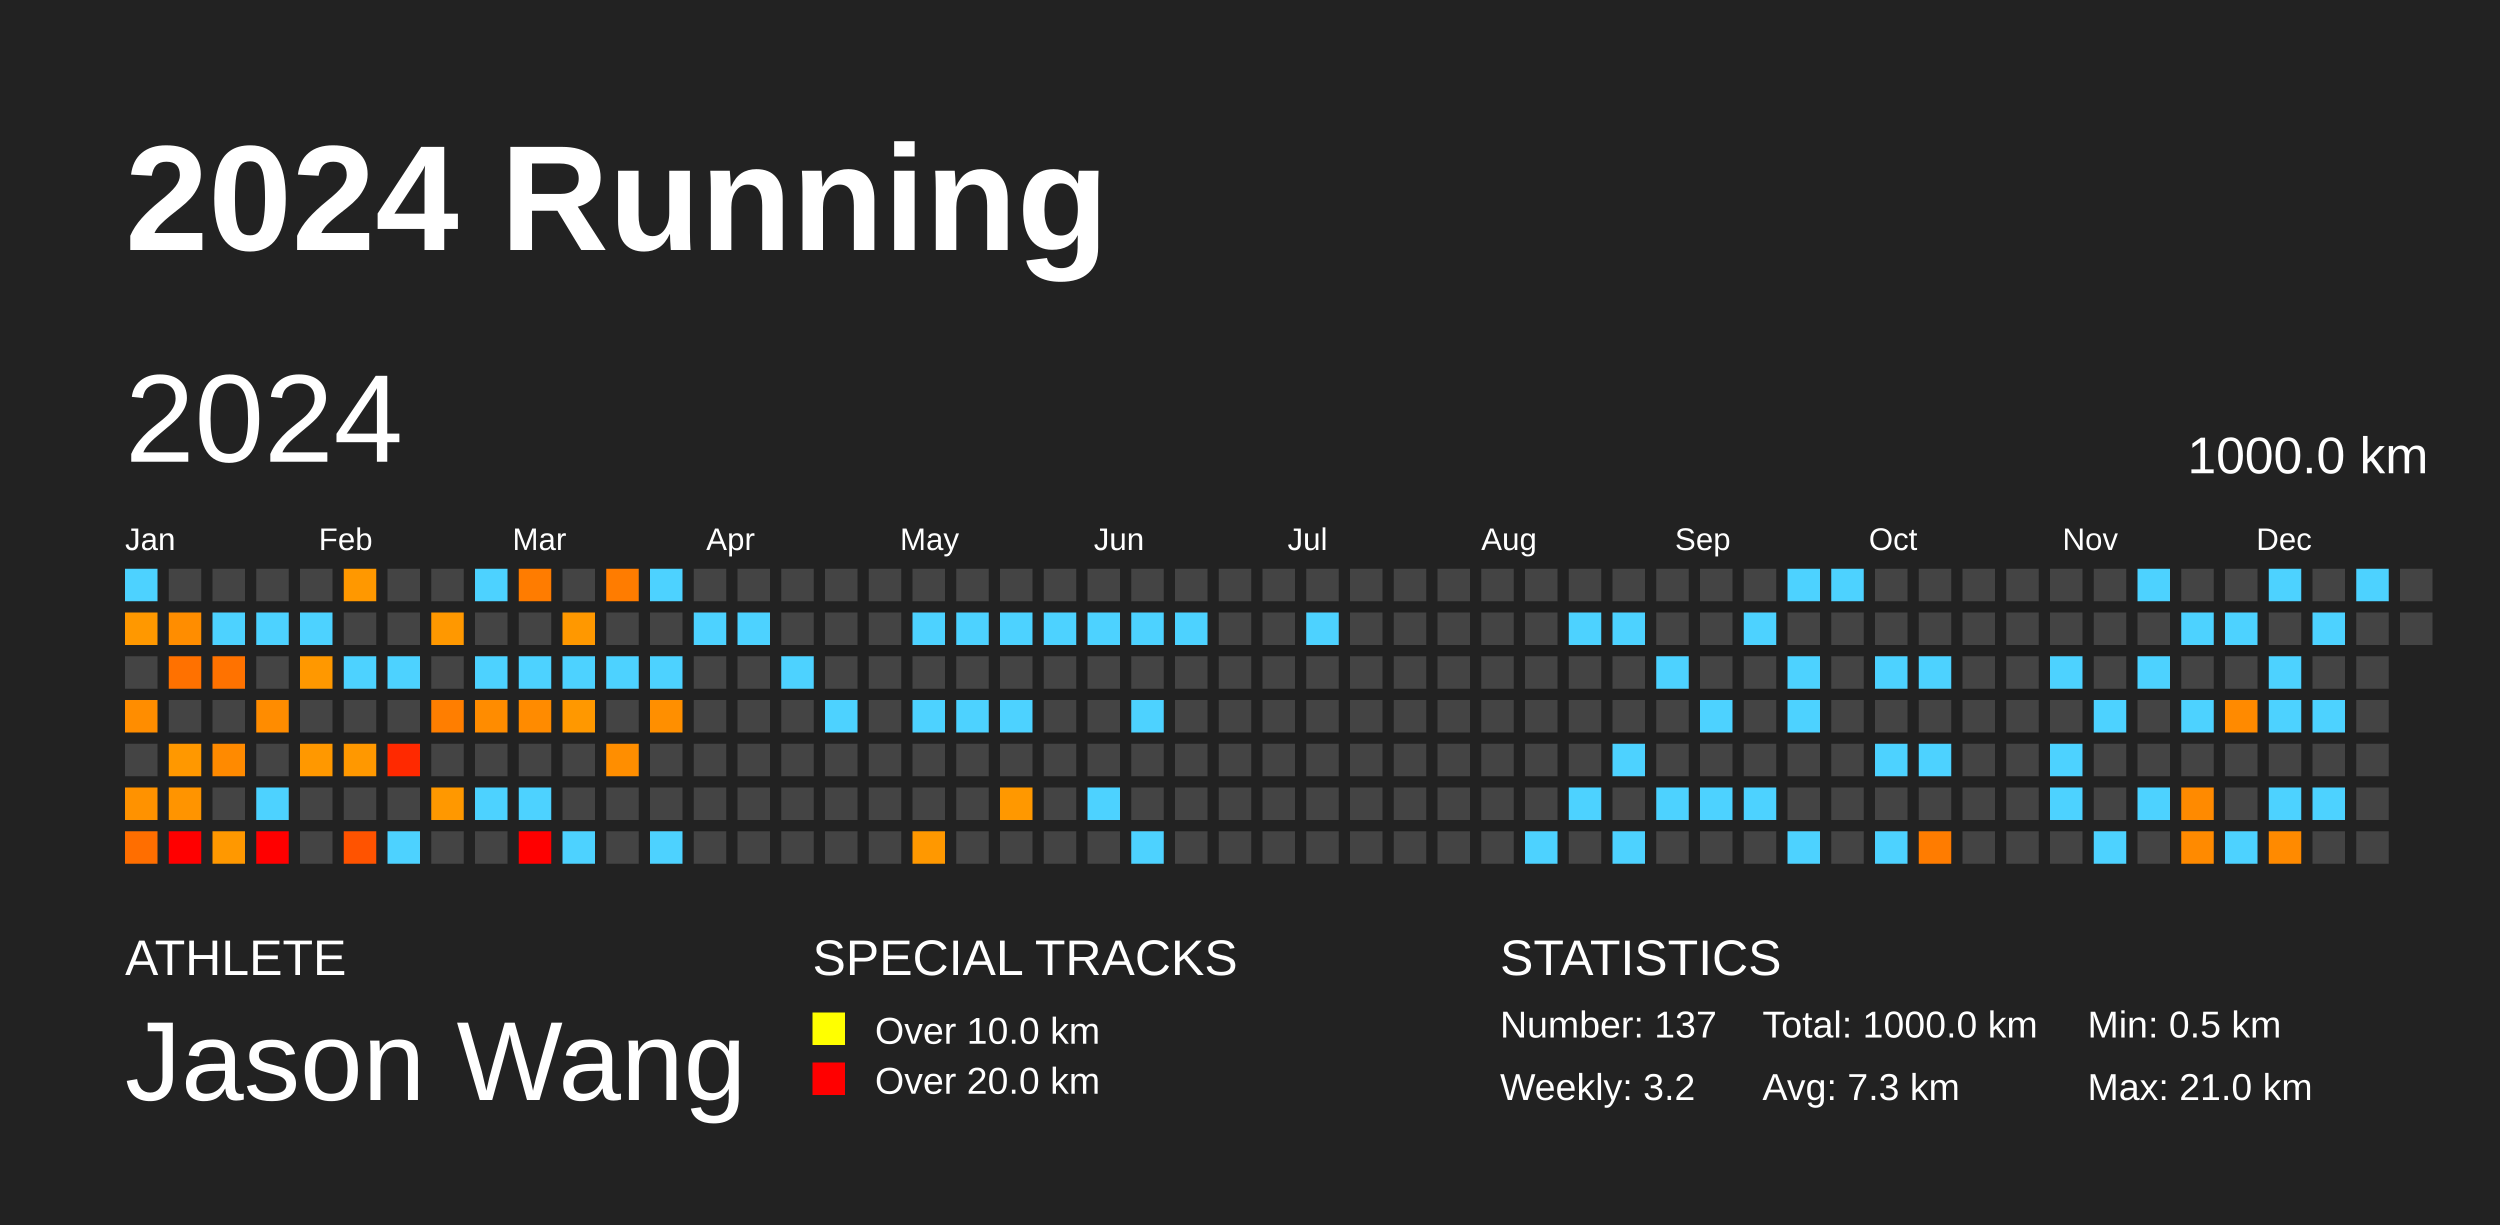
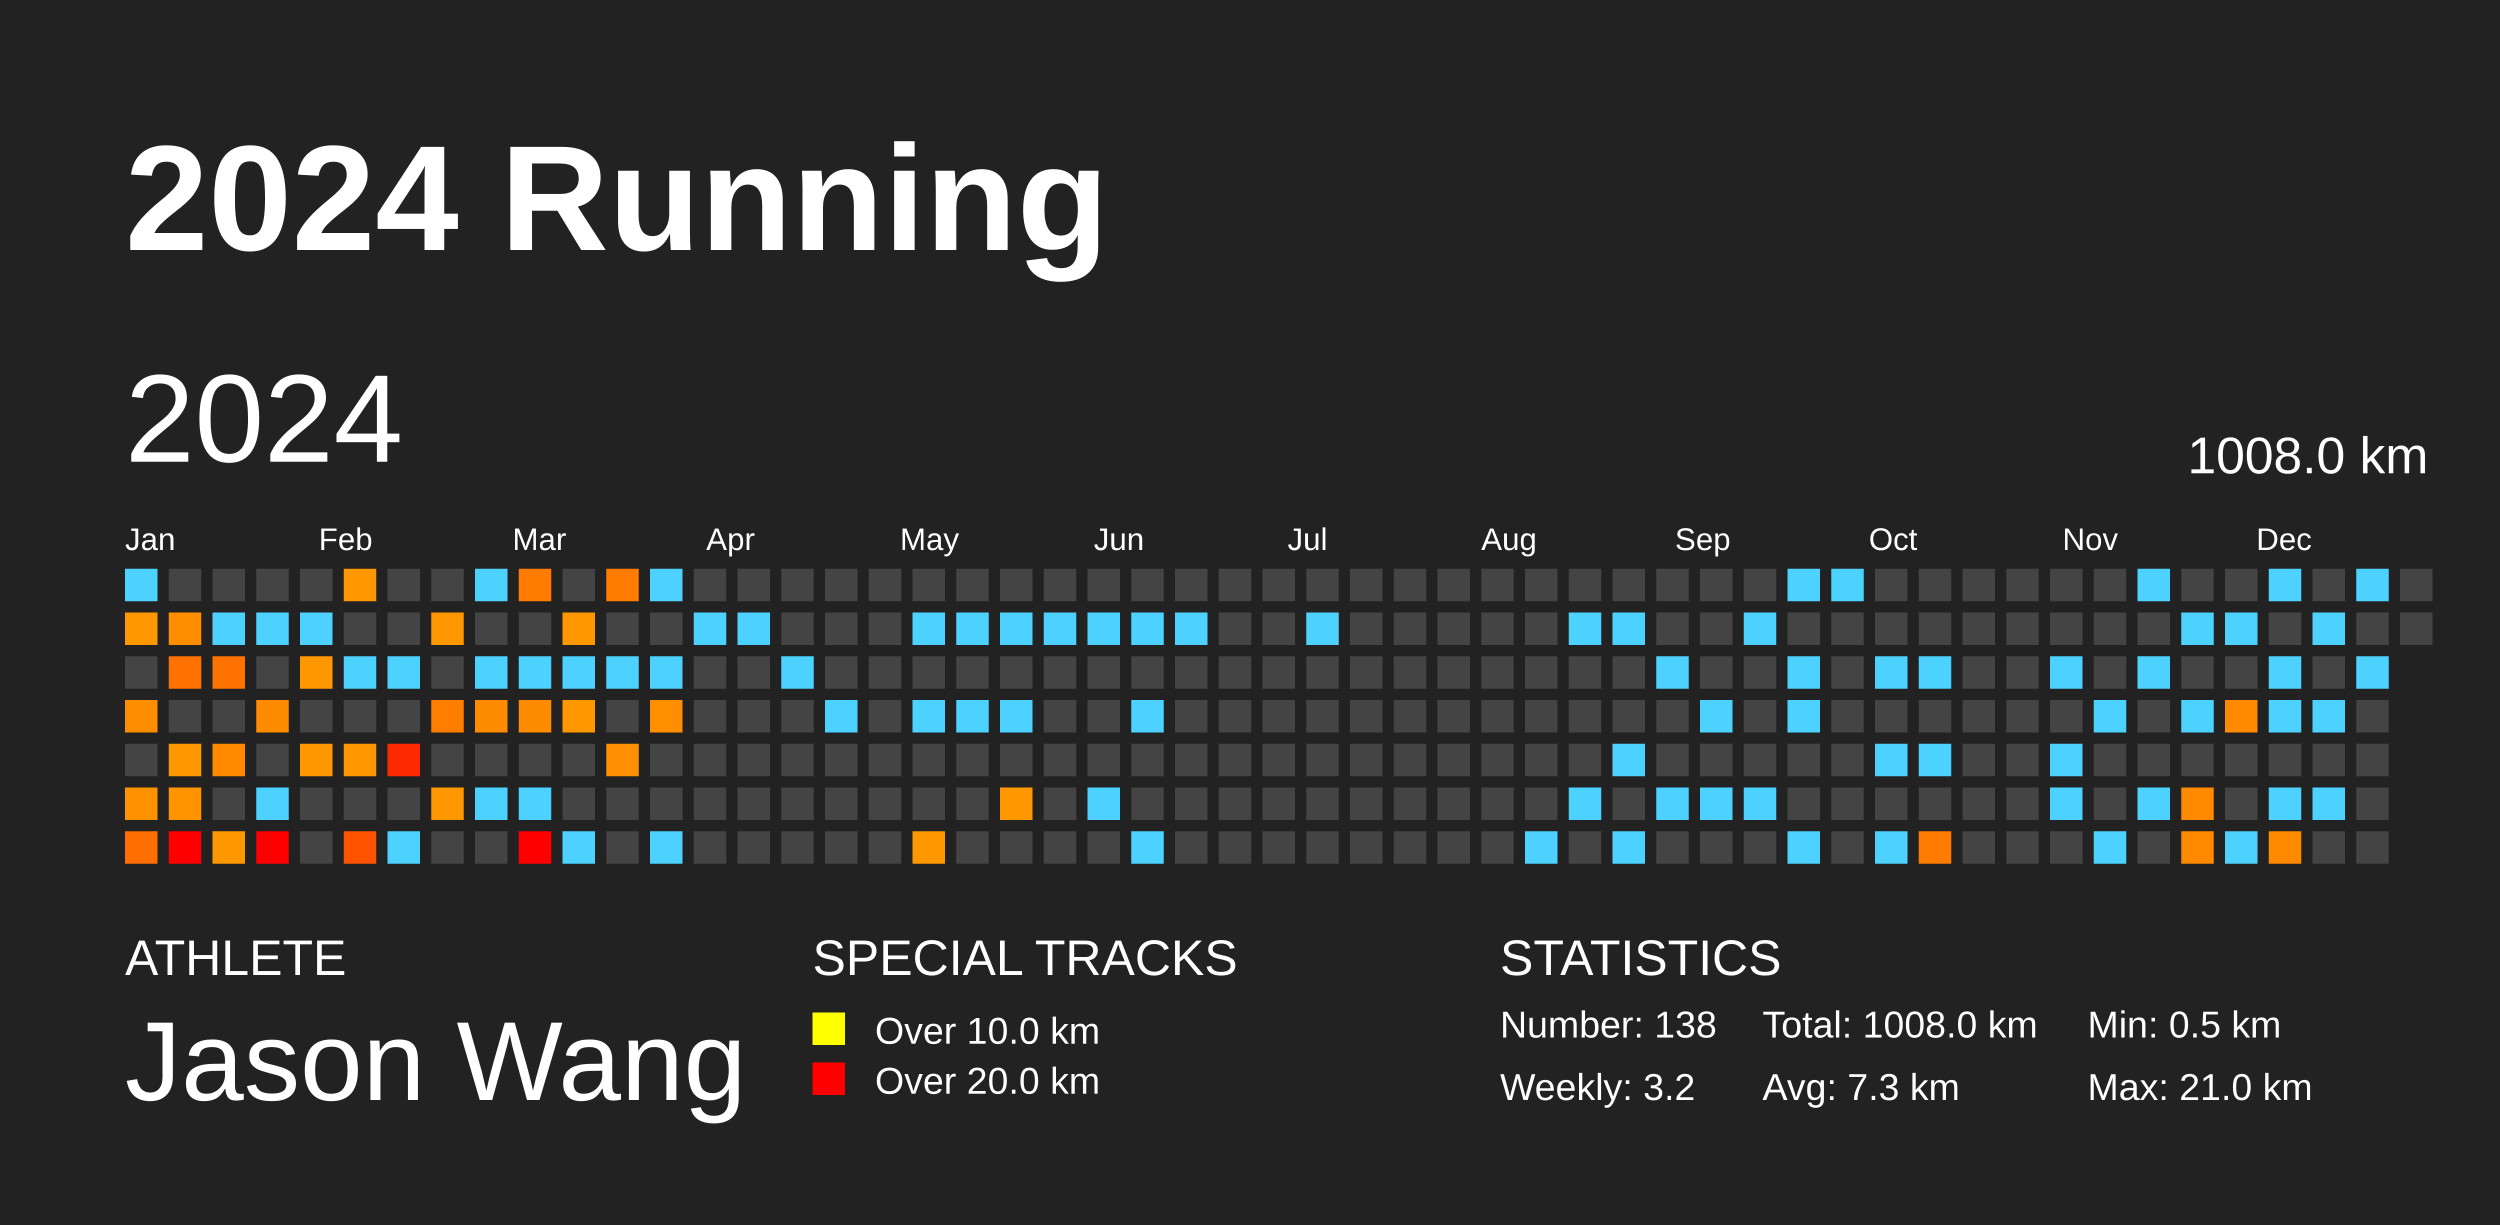
<svg xmlns="http://www.w3.org/2000/svg" baseProfile="full" height="98mm" version="1.1" viewBox="0,0,200,98" width="200mm">
  <defs />
  <rect fill="#222222" height="98" width="200" x="0" y="0" />
  <text fill="#FFFFFF" style="font-size:12px; font-family:Arial; font-weight:bold;" x="10" y="20">2024 Running</text>
  <text fill="#FFFFFF" style="font-size:4px; font-family:Arial" x="10" y="78">ATHLETE</text>
  <text fill="#FFFFFF" style="font-size:9px; font-family:Arial" x="10" y="88">Jason Wang</text>
  <text fill="#FFFFFF" style="font-size:4px; font-family:Arial" x="65" y="78">SPECIAL TRACKS</text>
  <rect fill="yellow" height="2.6" width="2.6" x="65" y="81" />
  <text fill="#FFFFFF" style="font-size:3px; font-family:Arial" x="70" y="83.5">Over 10.0 km</text>
  <rect fill="red" height="2.6" width="2.6" x="65" y="85" />
  <text fill="#FFFFFF" style="font-size:3px; font-family:Arial" x="70" y="87.5">Over 20.0 km</text>
  <text fill="#FFFFFF" style="font-size:4px; font-family:Arial" x="120" y="78">STATISTICS</text>
-   <text fill="#FFFFFF" style="font-size:3px; font-family:Arial" x="120" y="83">Number: 137</text>
+   <text fill="#FFFFFF" style="font-size:3px; font-family:Arial" x="120" y="83">Number: 138</text>
  <text fill="#FFFFFF" style="font-size:3px; font-family:Arial" x="120" y="88">Weekly: 3.2</text>
-   <text fill="#FFFFFF" style="font-size:3px; font-family:Arial" x="141" y="83">Total: 1000.0 km</text>
+   <text fill="#FFFFFF" style="font-size:3px; font-family:Arial" x="141" y="83">Total: 1008.0 km</text>
  <text fill="#FFFFFF" style="font-size:3px; font-family:Arial" x="141" y="88">Avg: 7.3 km</text>
  <text fill="#FFFFFF" style="font-size:3px; font-family:Arial" x="167" y="83">Min: 0.5 km</text>
  <text fill="#FFFFFF" style="font-size:3px; font-family:Arial" x="167" y="88">Max: 21.0 km</text>
  <text dominant-baseline="hanging" fill="#FFFFFF" style="font-size:10.0px; font-family:Arial;" x="10" y="30">2024</text>
-   <text dominant-baseline="hanging" fill="#FFFFFF" style="font-size:4.125px; font-family:Arial;" x="175" y="35">1000.0 km</text>
+   <text dominant-baseline="hanging" fill="#FFFFFF" style="font-size:4.125px; font-family:Arial;" x="175" y="35">1008.0 km</text>
  <text fill="#FFFFFF" style="font-size:2.5px; font-family:Arial" x="10.0" y="44">Jan</text>
  <text fill="#FFFFFF" style="font-size:2.5px; font-family:Arial" x="25.5" y="44">Feb</text>
  <text fill="#FFFFFF" style="font-size:2.5px; font-family:Arial" x="41.0" y="44">Mar</text>
  <text fill="#FFFFFF" style="font-size:2.5px; font-family:Arial" x="56.5" y="44">Apr</text>
  <text fill="#FFFFFF" style="font-size:2.5px; font-family:Arial" x="72.0" y="44">May</text>
  <text fill="#FFFFFF" style="font-size:2.5px; font-family:Arial" x="87.5" y="44">Jun</text>
  <text fill="#FFFFFF" style="font-size:2.5px; font-family:Arial" x="103.0" y="44">Jul</text>
  <text fill="#FFFFFF" style="font-size:2.5px; font-family:Arial" x="118.5" y="44">Aug</text>
  <text fill="#FFFFFF" style="font-size:2.5px; font-family:Arial" x="134.0" y="44">Sep</text>
  <text fill="#FFFFFF" style="font-size:2.5px; font-family:Arial" x="149.5" y="44">Oct</text>
  <text fill="#FFFFFF" style="font-size:2.5px; font-family:Arial" x="165.0" y="44">Nov</text>
  <text fill="#FFFFFF" style="font-size:2.5px; font-family:Arial" x="180.5" y="44">Dec</text>
  <rect fill="#4dd2ff" height="2.6" width="2.6" x="10.0" y="45.5" />
  <rect fill="#ff9800" height="2.6" width="2.6" x="10.0" y="49.0" />
  <rect fill="#444444" height="2.6" width="2.6" x="10.0" y="52.5" />
  <rect fill="#ff8d00" height="2.6" width="2.6" x="10.0" y="56.0" />
  <rect fill="#444444" height="2.6" width="2.6" x="10.0" y="59.5" />
  <rect fill="#ff9200" height="2.6" width="2.6" x="10.0" y="63.0" />
  <rect fill="#ff6e00" height="2.6" width="2.6" x="10.0" y="66.5" />
  <rect fill="#444444" height="2.6" width="2.6" x="13.5" y="45.5" />
  <rect fill="#ff8d00" height="2.6" width="2.6" x="13.5" y="49.0" />
  <rect fill="#ff7100" height="2.6" width="2.6" x="13.5" y="52.5" />
  <rect fill="#444444" height="2.6" width="2.6" x="13.5" y="56.0" />
  <rect fill="#ff9800" height="2.6" width="2.6" x="13.5" y="59.5" />
  <rect fill="#ff9400" height="2.6" width="2.6" x="13.5" y="63.0" />
  <rect fill="red" height="2.6" width="2.6" x="13.5" y="66.5" />
  <rect fill="#444444" height="2.6" width="2.6" x="17.0" y="45.5" />
  <rect fill="#4dd2ff" height="2.6" width="2.6" x="17.0" y="49.0" />
  <rect fill="#ff7200" height="2.6" width="2.6" x="17.0" y="52.5" />
  <rect fill="#444444" height="2.6" width="2.6" x="17.0" y="56.0" />
  <rect fill="#ff8a00" height="2.6" width="2.6" x="17.0" y="59.5" />
  <rect fill="#444444" height="2.6" width="2.6" x="17.0" y="63.0" />
  <rect fill="#ff9800" height="2.6" width="2.6" x="17.0" y="66.5" />
  <rect fill="#444444" height="2.6" width="2.6" x="20.5" y="45.5" />
  <rect fill="#4dd2ff" height="2.6" width="2.6" x="20.5" y="49.0" />
  <rect fill="#444444" height="2.6" width="2.6" x="20.5" y="52.5" />
  <rect fill="#ff8c00" height="2.6" width="2.6" x="20.5" y="56.0" />
  <rect fill="#444444" height="2.6" width="2.6" x="20.5" y="59.5" />
  <rect fill="#4dd2ff" height="2.6" width="2.6" x="20.5" y="63.0" />
  <rect fill="red" height="2.6" width="2.6" x="20.5" y="66.5" />
  <rect fill="#444444" height="2.6" width="2.6" x="24.0" y="45.5" />
  <rect fill="#4dd2ff" height="2.6" width="2.6" x="24.0" y="49.0" />
  <rect fill="#ff9800" height="2.6" width="2.6" x="24.0" y="52.5" />
  <rect fill="#444444" height="2.6" width="2.6" x="24.0" y="56.0" />
  <rect fill="#ff9800" height="2.6" width="2.6" x="24.0" y="59.5" />
  <rect fill="#444444" height="2.6" width="2.6" x="24.0" y="63.0" />
  <rect fill="#444444" height="2.6" width="2.6" x="24.0" y="66.5" />
  <rect fill="#ff9800" height="2.6" width="2.6" x="27.5" y="45.5" />
  <rect fill="#444444" height="2.6" width="2.6" x="27.5" y="49.0" />
  <rect fill="#4dd2ff" height="2.6" width="2.6" x="27.5" y="52.5" />
  <rect fill="#444444" height="2.6" width="2.6" x="27.5" y="56.0" />
  <rect fill="#ff9800" height="2.6" width="2.6" x="27.5" y="59.5" />
  <rect fill="#444444" height="2.6" width="2.6" x="27.5" y="63.0" />
  <rect fill="#ff5300" height="2.6" width="2.6" x="27.5" y="66.5" />
  <rect fill="#444444" height="2.6" width="2.6" x="31.0" y="45.5" />
  <rect fill="#444444" height="2.6" width="2.6" x="31.0" y="49.0" />
  <rect fill="#4dd2ff" height="2.6" width="2.6" x="31.0" y="52.5" />
  <rect fill="#444444" height="2.6" width="2.6" x="31.0" y="56.0" />
  <rect fill="#ff2900" height="2.6" width="2.6" x="31.0" y="59.5" />
  <rect fill="#444444" height="2.6" width="2.6" x="31.0" y="63.0" />
  <rect fill="#4dd2ff" height="2.6" width="2.6" x="31.0" y="66.5" />
  <rect fill="#444444" height="2.6" width="2.6" x="34.5" y="45.5" />
  <rect fill="#ff9800" height="2.6" width="2.6" x="34.5" y="49.0" />
  <rect fill="#444444" height="2.6" width="2.6" x="34.5" y="52.5" />
  <rect fill="#ff7e00" height="2.6" width="2.6" x="34.5" y="56.0" />
  <rect fill="#444444" height="2.6" width="2.6" x="34.5" y="59.5" />
  <rect fill="#ff9800" height="2.6" width="2.6" x="34.5" y="63.0" />
  <rect fill="#444444" height="2.6" width="2.6" x="34.5" y="66.5" />
  <rect fill="#4dd2ff" height="2.6" width="2.6" x="38.0" y="45.5" />
  <rect fill="#444444" height="2.6" width="2.6" x="38.0" y="49.0" />
  <rect fill="#4dd2ff" height="2.6" width="2.6" x="38.0" y="52.5" />
  <rect fill="#ff8c00" height="2.6" width="2.6" x="38.0" y="56.0" />
  <rect fill="#444444" height="2.6" width="2.6" x="38.0" y="59.5" />
  <rect fill="#4dd2ff" height="2.6" width="2.6" x="38.0" y="63.0" />
  <rect fill="#444444" height="2.6" width="2.6" x="38.0" y="66.5" />
  <rect fill="#ff7c00" height="2.6" width="2.6" x="41.5" y="45.5" />
  <rect fill="#444444" height="2.6" width="2.6" x="41.5" y="49.0" />
  <rect fill="#4dd2ff" height="2.6" width="2.6" x="41.5" y="52.5" />
  <rect fill="#ff8b00" height="2.6" width="2.6" x="41.5" y="56.0" />
  <rect fill="#444444" height="2.6" width="2.6" x="41.5" y="59.5" />
  <rect fill="#4dd2ff" height="2.6" width="2.6" x="41.5" y="63.0" />
  <rect fill="red" height="2.6" width="2.6" x="41.5" y="66.5" />
  <rect fill="#444444" height="2.6" width="2.6" x="45.0" y="45.5" />
  <rect fill="#ff9800" height="2.6" width="2.6" x="45.0" y="49.0" />
  <rect fill="#4dd2ff" height="2.6" width="2.6" x="45.0" y="52.5" />
  <rect fill="#ff9800" height="2.6" width="2.6" x="45.0" y="56.0" />
  <rect fill="#444444" height="2.6" width="2.6" x="45.0" y="59.5" />
  <rect fill="#444444" height="2.6" width="2.6" x="45.0" y="63.0" />
  <rect fill="#4dd2ff" height="2.6" width="2.6" x="45.0" y="66.5" />
  <rect fill="#ff7c00" height="2.6" width="2.6" x="48.5" y="45.5" />
  <rect fill="#444444" height="2.6" width="2.6" x="48.5" y="49.0" />
  <rect fill="#4dd2ff" height="2.6" width="2.6" x="48.5" y="52.5" />
  <rect fill="#444444" height="2.6" width="2.6" x="48.5" y="56.0" />
  <rect fill="#ff8e00" height="2.6" width="2.6" x="48.5" y="59.5" />
  <rect fill="#444444" height="2.6" width="2.6" x="48.5" y="63.0" />
  <rect fill="#444444" height="2.6" width="2.6" x="48.5" y="66.5" />
  <rect fill="#4dd2ff" height="2.6" width="2.6" x="52.0" y="45.5" />
  <rect fill="#444444" height="2.6" width="2.6" x="52.0" y="49.0" />
  <rect fill="#4dd2ff" height="2.6" width="2.6" x="52.0" y="52.5" />
  <rect fill="#ff8f00" height="2.6" width="2.6" x="52.0" y="56.0" />
  <rect fill="#444444" height="2.6" width="2.6" x="52.0" y="59.5" />
  <rect fill="#444444" height="2.6" width="2.6" x="52.0" y="63.0" />
  <rect fill="#4dd2ff" height="2.6" width="2.6" x="52.0" y="66.5" />
  <rect fill="#444444" height="2.6" width="2.6" x="55.5" y="45.5" />
  <rect fill="#4dd2ff" height="2.6" width="2.6" x="55.5" y="49.0" />
  <rect fill="#444444" height="2.6" width="2.6" x="55.5" y="52.5" />
  <rect fill="#444444" height="2.6" width="2.6" x="55.5" y="56.0" />
  <rect fill="#444444" height="2.6" width="2.6" x="55.5" y="59.5" />
  <rect fill="#444444" height="2.6" width="2.6" x="55.5" y="63.0" />
  <rect fill="#444444" height="2.6" width="2.6" x="55.5" y="66.5" />
  <rect fill="#444444" height="2.6" width="2.6" x="59.0" y="45.5" />
  <rect fill="#4dd2ff" height="2.6" width="2.6" x="59.0" y="49.0" />
  <rect fill="#444444" height="2.6" width="2.6" x="59.0" y="52.5" />
  <rect fill="#444444" height="2.6" width="2.6" x="59.0" y="56.0" />
  <rect fill="#444444" height="2.6" width="2.6" x="59.0" y="59.5" />
  <rect fill="#444444" height="2.6" width="2.6" x="59.0" y="63.0" />
  <rect fill="#444444" height="2.6" width="2.6" x="59.0" y="66.5" />
  <rect fill="#444444" height="2.6" width="2.6" x="62.5" y="45.5" />
  <rect fill="#444444" height="2.6" width="2.6" x="62.5" y="49.0" />
  <rect fill="#4dd2ff" height="2.6" width="2.6" x="62.5" y="52.5" />
  <rect fill="#444444" height="2.6" width="2.6" x="62.5" y="56.0" />
  <rect fill="#444444" height="2.6" width="2.6" x="62.5" y="59.5" />
  <rect fill="#444444" height="2.6" width="2.6" x="62.5" y="63.0" />
  <rect fill="#444444" height="2.6" width="2.6" x="62.5" y="66.5" />
  <rect fill="#444444" height="2.6" width="2.6" x="66.0" y="45.5" />
  <rect fill="#444444" height="2.6" width="2.6" x="66.0" y="49.0" />
  <rect fill="#444444" height="2.6" width="2.6" x="66.0" y="52.5" />
  <rect fill="#4dd2ff" height="2.6" width="2.6" x="66.0" y="56.0" />
  <rect fill="#444444" height="2.6" width="2.6" x="66.0" y="59.5" />
  <rect fill="#444444" height="2.6" width="2.6" x="66.0" y="63.0" />
  <rect fill="#444444" height="2.6" width="2.6" x="66.0" y="66.5" />
  <rect fill="#444444" height="2.6" width="2.6" x="69.5" y="45.5" />
  <rect fill="#444444" height="2.6" width="2.6" x="69.5" y="49.0" />
  <rect fill="#444444" height="2.6" width="2.6" x="69.5" y="52.5" />
  <rect fill="#444444" height="2.6" width="2.6" x="69.5" y="56.0" />
  <rect fill="#444444" height="2.6" width="2.6" x="69.5" y="59.5" />
  <rect fill="#444444" height="2.6" width="2.6" x="69.5" y="63.0" />
  <rect fill="#444444" height="2.6" width="2.6" x="69.5" y="66.5" />
  <rect fill="#444444" height="2.6" width="2.6" x="73.0" y="45.5" />
  <rect fill="#4dd2ff" height="2.6" width="2.6" x="73.0" y="49.0" />
  <rect fill="#444444" height="2.6" width="2.6" x="73.0" y="52.5" />
  <rect fill="#4dd2ff" height="2.6" width="2.6" x="73.0" y="56.0" />
  <rect fill="#444444" height="2.6" width="2.6" x="73.0" y="59.5" />
  <rect fill="#444444" height="2.6" width="2.6" x="73.0" y="63.0" />
  <rect fill="#ff9800" height="2.6" width="2.6" x="73.0" y="66.5" />
  <rect fill="#444444" height="2.6" width="2.6" x="76.5" y="45.5" />
  <rect fill="#4dd2ff" height="2.6" width="2.6" x="76.5" y="49.0" />
  <rect fill="#444444" height="2.6" width="2.6" x="76.5" y="52.5" />
  <rect fill="#4dd2ff" height="2.6" width="2.6" x="76.5" y="56.0" />
  <rect fill="#444444" height="2.6" width="2.6" x="76.5" y="59.5" />
  <rect fill="#444444" height="2.6" width="2.6" x="76.5" y="63.0" />
  <rect fill="#444444" height="2.6" width="2.6" x="76.5" y="66.5" />
  <rect fill="#444444" height="2.6" width="2.6" x="80.0" y="45.5" />
  <rect fill="#4dd2ff" height="2.6" width="2.6" x="80.0" y="49.0" />
  <rect fill="#444444" height="2.6" width="2.6" x="80.0" y="52.5" />
  <rect fill="#4dd2ff" height="2.6" width="2.6" x="80.0" y="56.0" />
  <rect fill="#444444" height="2.6" width="2.6" x="80.0" y="59.5" />
  <rect fill="#ff9800" height="2.6" width="2.6" x="80.0" y="63.0" />
  <rect fill="#444444" height="2.6" width="2.6" x="80.0" y="66.5" />
  <rect fill="#444444" height="2.6" width="2.6" x="83.5" y="45.5" />
  <rect fill="#4dd2ff" height="2.6" width="2.6" x="83.5" y="49.0" />
  <rect fill="#444444" height="2.6" width="2.6" x="83.5" y="52.5" />
  <rect fill="#444444" height="2.6" width="2.6" x="83.5" y="56.0" />
  <rect fill="#444444" height="2.6" width="2.6" x="83.5" y="59.5" />
  <rect fill="#444444" height="2.6" width="2.6" x="83.5" y="63.0" />
  <rect fill="#444444" height="2.6" width="2.6" x="83.5" y="66.5" />
  <rect fill="#444444" height="2.6" width="2.6" x="87.0" y="45.5" />
  <rect fill="#4dd2ff" height="2.6" width="2.6" x="87.0" y="49.0" />
  <rect fill="#444444" height="2.6" width="2.6" x="87.0" y="52.5" />
  <rect fill="#444444" height="2.6" width="2.6" x="87.0" y="56.0" />
  <rect fill="#444444" height="2.6" width="2.6" x="87.0" y="59.5" />
  <rect fill="#4dd2ff" height="2.6" width="2.6" x="87.0" y="63.0" />
  <rect fill="#444444" height="2.6" width="2.6" x="87.0" y="66.5" />
  <rect fill="#444444" height="2.6" width="2.6" x="90.5" y="45.5" />
  <rect fill="#4dd2ff" height="2.6" width="2.6" x="90.5" y="49.0" />
  <rect fill="#444444" height="2.6" width="2.6" x="90.5" y="52.5" />
  <rect fill="#4dd2ff" height="2.6" width="2.6" x="90.5" y="56.0" />
  <rect fill="#444444" height="2.6" width="2.6" x="90.5" y="59.5" />
  <rect fill="#444444" height="2.6" width="2.6" x="90.5" y="63.0" />
  <rect fill="#4dd2ff" height="2.6" width="2.6" x="90.5" y="66.5" />
  <rect fill="#444444" height="2.6" width="2.6" x="94.0" y="45.5" />
  <rect fill="#4dd2ff" height="2.6" width="2.6" x="94.0" y="49.0" />
  <rect fill="#444444" height="2.6" width="2.6" x="94.0" y="52.5" />
  <rect fill="#444444" height="2.6" width="2.6" x="94.0" y="56.0" />
  <rect fill="#444444" height="2.6" width="2.6" x="94.0" y="59.5" />
  <rect fill="#444444" height="2.6" width="2.6" x="94.0" y="63.0" />
  <rect fill="#444444" height="2.6" width="2.6" x="94.0" y="66.5" />
  <rect fill="#444444" height="2.6" width="2.6" x="97.5" y="45.5" />
  <rect fill="#444444" height="2.6" width="2.6" x="97.5" y="49.0" />
  <rect fill="#444444" height="2.6" width="2.6" x="97.5" y="52.5" />
  <rect fill="#444444" height="2.6" width="2.6" x="97.5" y="56.0" />
  <rect fill="#444444" height="2.6" width="2.6" x="97.5" y="59.5" />
  <rect fill="#444444" height="2.6" width="2.6" x="97.5" y="63.0" />
  <rect fill="#444444" height="2.6" width="2.6" x="97.5" y="66.5" />
  <rect fill="#444444" height="2.6" width="2.6" x="101.0" y="45.5" />
  <rect fill="#444444" height="2.6" width="2.6" x="101.0" y="49.0" />
  <rect fill="#444444" height="2.6" width="2.6" x="101.0" y="52.5" />
  <rect fill="#444444" height="2.6" width="2.6" x="101.0" y="56.0" />
  <rect fill="#444444" height="2.6" width="2.6" x="101.0" y="59.5" />
  <rect fill="#444444" height="2.6" width="2.6" x="101.0" y="63.0" />
  <rect fill="#444444" height="2.6" width="2.6" x="101.0" y="66.5" />
  <rect fill="#444444" height="2.6" width="2.6" x="104.5" y="45.5" />
  <rect fill="#4dd2ff" height="2.6" width="2.6" x="104.5" y="49.0" />
  <rect fill="#444444" height="2.6" width="2.6" x="104.5" y="52.5" />
  <rect fill="#444444" height="2.6" width="2.6" x="104.5" y="56.0" />
  <rect fill="#444444" height="2.6" width="2.6" x="104.5" y="59.5" />
  <rect fill="#444444" height="2.6" width="2.6" x="104.5" y="63.0" />
  <rect fill="#444444" height="2.6" width="2.6" x="104.5" y="66.5" />
  <rect fill="#444444" height="2.6" width="2.6" x="108.0" y="45.5" />
  <rect fill="#444444" height="2.6" width="2.6" x="108.0" y="49.0" />
  <rect fill="#444444" height="2.6" width="2.6" x="108.0" y="52.5" />
  <rect fill="#444444" height="2.6" width="2.6" x="108.0" y="56.0" />
  <rect fill="#444444" height="2.6" width="2.6" x="108.0" y="59.5" />
  <rect fill="#444444" height="2.6" width="2.6" x="108.0" y="63.0" />
  <rect fill="#444444" height="2.6" width="2.6" x="108.0" y="66.5" />
  <rect fill="#444444" height="2.6" width="2.6" x="111.5" y="45.5" />
  <rect fill="#444444" height="2.6" width="2.6" x="111.5" y="49.0" />
  <rect fill="#444444" height="2.6" width="2.6" x="111.5" y="52.5" />
  <rect fill="#444444" height="2.6" width="2.6" x="111.5" y="56.0" />
  <rect fill="#444444" height="2.6" width="2.6" x="111.5" y="59.5" />
  <rect fill="#444444" height="2.6" width="2.6" x="111.5" y="63.0" />
  <rect fill="#444444" height="2.6" width="2.6" x="111.5" y="66.5" />
  <rect fill="#444444" height="2.6" width="2.6" x="115.0" y="45.5" />
  <rect fill="#444444" height="2.6" width="2.6" x="115.0" y="49.0" />
  <rect fill="#444444" height="2.6" width="2.6" x="115.0" y="52.5" />
  <rect fill="#444444" height="2.6" width="2.6" x="115.0" y="56.0" />
  <rect fill="#444444" height="2.6" width="2.6" x="115.0" y="59.5" />
  <rect fill="#444444" height="2.6" width="2.6" x="115.0" y="63.0" />
  <rect fill="#444444" height="2.6" width="2.6" x="115.0" y="66.5" />
  <rect fill="#444444" height="2.6" width="2.6" x="118.5" y="45.5" />
  <rect fill="#444444" height="2.6" width="2.6" x="118.5" y="49.0" />
  <rect fill="#444444" height="2.6" width="2.6" x="118.5" y="52.5" />
  <rect fill="#444444" height="2.6" width="2.6" x="118.5" y="56.0" />
  <rect fill="#444444" height="2.6" width="2.6" x="118.5" y="59.5" />
  <rect fill="#444444" height="2.6" width="2.6" x="118.5" y="63.0" />
  <rect fill="#444444" height="2.6" width="2.6" x="118.5" y="66.5" />
  <rect fill="#444444" height="2.6" width="2.6" x="122.0" y="45.5" />
  <rect fill="#444444" height="2.6" width="2.6" x="122.0" y="49.0" />
  <rect fill="#444444" height="2.6" width="2.6" x="122.0" y="52.5" />
  <rect fill="#444444" height="2.6" width="2.6" x="122.0" y="56.0" />
  <rect fill="#444444" height="2.6" width="2.6" x="122.0" y="59.5" />
  <rect fill="#444444" height="2.6" width="2.6" x="122.0" y="63.0" />
  <rect fill="#4dd2ff" height="2.6" width="2.6" x="122.0" y="66.5" />
  <rect fill="#444444" height="2.6" width="2.6" x="125.5" y="45.5" />
  <rect fill="#4dd2ff" height="2.6" width="2.6" x="125.5" y="49.0" />
  <rect fill="#444444" height="2.6" width="2.6" x="125.5" y="52.5" />
  <rect fill="#444444" height="2.6" width="2.6" x="125.5" y="56.0" />
  <rect fill="#444444" height="2.6" width="2.6" x="125.5" y="59.5" />
  <rect fill="#4dd2ff" height="2.6" width="2.6" x="125.5" y="63.0" />
  <rect fill="#444444" height="2.6" width="2.6" x="125.5" y="66.5" />
  <rect fill="#444444" height="2.6" width="2.6" x="129.0" y="45.5" />
  <rect fill="#4dd2ff" height="2.6" width="2.6" x="129.0" y="49.0" />
  <rect fill="#444444" height="2.6" width="2.6" x="129.0" y="52.5" />
  <rect fill="#444444" height="2.6" width="2.6" x="129.0" y="56.0" />
  <rect fill="#4dd2ff" height="2.6" width="2.6" x="129.0" y="59.5" />
  <rect fill="#444444" height="2.6" width="2.6" x="129.0" y="63.0" />
  <rect fill="#4dd2ff" height="2.6" width="2.6" x="129.0" y="66.5" />
  <rect fill="#444444" height="2.6" width="2.6" x="132.5" y="45.5" />
  <rect fill="#444444" height="2.6" width="2.6" x="132.5" y="49.0" />
  <rect fill="#4dd2ff" height="2.6" width="2.6" x="132.5" y="52.5" />
  <rect fill="#444444" height="2.6" width="2.6" x="132.5" y="56.0" />
  <rect fill="#444444" height="2.6" width="2.6" x="132.5" y="59.5" />
  <rect fill="#4dd2ff" height="2.6" width="2.6" x="132.5" y="63.0" />
  <rect fill="#444444" height="2.6" width="2.6" x="132.5" y="66.5" />
  <rect fill="#444444" height="2.6" width="2.6" x="136.0" y="45.5" />
  <rect fill="#444444" height="2.6" width="2.6" x="136.0" y="49.0" />
  <rect fill="#444444" height="2.6" width="2.6" x="136.0" y="52.5" />
  <rect fill="#4dd2ff" height="2.6" width="2.6" x="136.0" y="56.0" />
  <rect fill="#444444" height="2.6" width="2.6" x="136.0" y="59.5" />
  <rect fill="#4dd2ff" height="2.6" width="2.6" x="136.0" y="63.0" />
  <rect fill="#444444" height="2.6" width="2.6" x="136.0" y="66.5" />
  <rect fill="#444444" height="2.6" width="2.6" x="139.5" y="45.5" />
  <rect fill="#4dd2ff" height="2.6" width="2.6" x="139.5" y="49.0" />
  <rect fill="#444444" height="2.6" width="2.6" x="139.5" y="52.5" />
  <rect fill="#444444" height="2.6" width="2.6" x="139.5" y="56.0" />
  <rect fill="#444444" height="2.6" width="2.6" x="139.5" y="59.5" />
  <rect fill="#4dd2ff" height="2.6" width="2.6" x="139.5" y="63.0" />
  <rect fill="#444444" height="2.6" width="2.6" x="139.5" y="66.5" />
  <rect fill="#4dd2ff" height="2.6" width="2.6" x="143.0" y="45.5" />
  <rect fill="#444444" height="2.6" width="2.6" x="143.0" y="49.0" />
  <rect fill="#4dd2ff" height="2.6" width="2.6" x="143.0" y="52.5" />
  <rect fill="#4dd2ff" height="2.6" width="2.6" x="143.0" y="56.0" />
  <rect fill="#444444" height="2.6" width="2.6" x="143.0" y="59.5" />
  <rect fill="#444444" height="2.6" width="2.6" x="143.0" y="63.0" />
  <rect fill="#4dd2ff" height="2.6" width="2.6" x="143.0" y="66.5" />
  <rect fill="#4dd2ff" height="2.6" width="2.6" x="146.5" y="45.5" />
  <rect fill="#444444" height="2.6" width="2.6" x="146.5" y="49.0" />
  <rect fill="#444444" height="2.6" width="2.6" x="146.5" y="52.5" />
  <rect fill="#444444" height="2.6" width="2.6" x="146.5" y="56.0" />
  <rect fill="#444444" height="2.6" width="2.6" x="146.5" y="59.5" />
  <rect fill="#444444" height="2.6" width="2.6" x="146.5" y="63.0" />
  <rect fill="#444444" height="2.6" width="2.6" x="146.5" y="66.5" />
  <rect fill="#444444" height="2.6" width="2.6" x="150.0" y="45.5" />
  <rect fill="#444444" height="2.6" width="2.6" x="150.0" y="49.0" />
  <rect fill="#4dd2ff" height="2.6" width="2.6" x="150.0" y="52.5" />
  <rect fill="#444444" height="2.6" width="2.6" x="150.0" y="56.0" />
  <rect fill="#4dd2ff" height="2.6" width="2.6" x="150.0" y="59.5" />
  <rect fill="#444444" height="2.6" width="2.6" x="150.0" y="63.0" />
  <rect fill="#4dd2ff" height="2.6" width="2.6" x="150.0" y="66.5" />
  <rect fill="#444444" height="2.6" width="2.6" x="153.5" y="45.5" />
  <rect fill="#444444" height="2.6" width="2.6" x="153.5" y="49.0" />
  <rect fill="#4dd2ff" height="2.6" width="2.6" x="153.5" y="52.5" />
  <rect fill="#444444" height="2.6" width="2.6" x="153.5" y="56.0" />
  <rect fill="#4dd2ff" height="2.6" width="2.6" x="153.5" y="59.5" />
  <rect fill="#444444" height="2.6" width="2.6" x="153.5" y="63.0" />
  <rect fill="#ff7c00" height="2.6" width="2.6" x="153.5" y="66.5" />
  <rect fill="#444444" height="2.6" width="2.6" x="157.0" y="45.5" />
  <rect fill="#444444" height="2.6" width="2.6" x="157.0" y="49.0" />
  <rect fill="#444444" height="2.6" width="2.6" x="157.0" y="52.5" />
  <rect fill="#444444" height="2.6" width="2.6" x="157.0" y="56.0" />
  <rect fill="#444444" height="2.6" width="2.6" x="157.0" y="59.5" />
  <rect fill="#444444" height="2.6" width="2.6" x="157.0" y="63.0" />
  <rect fill="#444444" height="2.6" width="2.6" x="157.0" y="66.5" />
  <rect fill="#444444" height="2.6" width="2.6" x="160.5" y="45.5" />
  <rect fill="#444444" height="2.6" width="2.6" x="160.5" y="49.0" />
  <rect fill="#444444" height="2.6" width="2.6" x="160.5" y="52.5" />
  <rect fill="#444444" height="2.6" width="2.6" x="160.5" y="56.0" />
  <rect fill="#444444" height="2.6" width="2.6" x="160.5" y="59.5" />
  <rect fill="#444444" height="2.6" width="2.6" x="160.5" y="63.0" />
  <rect fill="#444444" height="2.6" width="2.6" x="160.5" y="66.5" />
  <rect fill="#444444" height="2.6" width="2.6" x="164.0" y="45.5" />
  <rect fill="#444444" height="2.6" width="2.6" x="164.0" y="49.0" />
  <rect fill="#4dd2ff" height="2.6" width="2.6" x="164.0" y="52.5" />
  <rect fill="#444444" height="2.6" width="2.6" x="164.0" y="56.0" />
  <rect fill="#4dd2ff" height="2.6" width="2.6" x="164.0" y="59.5" />
  <rect fill="#4dd2ff" height="2.6" width="2.6" x="164.0" y="63.0" />
  <rect fill="#444444" height="2.6" width="2.6" x="164.0" y="66.5" />
  <rect fill="#444444" height="2.6" width="2.6" x="167.5" y="45.5" />
  <rect fill="#444444" height="2.6" width="2.6" x="167.5" y="49.0" />
  <rect fill="#444444" height="2.6" width="2.6" x="167.5" y="52.5" />
  <rect fill="#4dd2ff" height="2.6" width="2.6" x="167.5" y="56.0" />
  <rect fill="#444444" height="2.6" width="2.6" x="167.5" y="59.5" />
  <rect fill="#444444" height="2.6" width="2.6" x="167.5" y="63.0" />
  <rect fill="#4dd2ff" height="2.6" width="2.6" x="167.5" y="66.5" />
  <rect fill="#4dd2ff" height="2.6" width="2.6" x="171.0" y="45.5" />
  <rect fill="#444444" height="2.6" width="2.6" x="171.0" y="49.0" />
  <rect fill="#4dd2ff" height="2.6" width="2.6" x="171.0" y="52.5" />
  <rect fill="#444444" height="2.6" width="2.6" x="171.0" y="56.0" />
  <rect fill="#444444" height="2.6" width="2.6" x="171.0" y="59.5" />
  <rect fill="#4dd2ff" height="2.6" width="2.6" x="171.0" y="63.0" />
  <rect fill="#444444" height="2.6" width="2.6" x="171.0" y="66.5" />
  <rect fill="#444444" height="2.6" width="2.6" x="174.5" y="45.5" />
  <rect fill="#4dd2ff" height="2.6" width="2.6" x="174.5" y="49.0" />
  <rect fill="#444444" height="2.6" width="2.6" x="174.5" y="52.5" />
  <rect fill="#4dd2ff" height="2.6" width="2.6" x="174.5" y="56.0" />
  <rect fill="#444444" height="2.6" width="2.6" x="174.5" y="59.5" />
  <rect fill="#ff8a00" height="2.6" width="2.6" x="174.5" y="63.0" />
  <rect fill="#ff8a00" height="2.6" width="2.6" x="174.5" y="66.5" />
  <rect fill="#444444" height="2.6" width="2.6" x="178.0" y="45.5" />
  <rect fill="#4dd2ff" height="2.6" width="2.6" x="178.0" y="49.0" />
  <rect fill="#444444" height="2.6" width="2.6" x="178.0" y="52.5" />
  <rect fill="#ff8a00" height="2.6" width="2.6" x="178.0" y="56.0" />
  <rect fill="#444444" height="2.6" width="2.6" x="178.0" y="59.5" />
  <rect fill="#444444" height="2.6" width="2.6" x="178.0" y="63.0" />
  <rect fill="#4dd2ff" height="2.6" width="2.6" x="178.0" y="66.5" />
  <rect fill="#4dd2ff" height="2.6" width="2.6" x="181.5" y="45.5" />
  <rect fill="#444444" height="2.6" width="2.6" x="181.5" y="49.0" />
  <rect fill="#4dd2ff" height="2.6" width="2.6" x="181.5" y="52.5" />
  <rect fill="#4dd2ff" height="2.6" width="2.6" x="181.5" y="56.0" />
  <rect fill="#444444" height="2.6" width="2.6" x="181.5" y="59.5" />
  <rect fill="#4dd2ff" height="2.6" width="2.6" x="181.5" y="63.0" />
  <rect fill="#ff8a00" height="2.6" width="2.6" x="181.5" y="66.5" />
  <rect fill="#444444" height="2.6" width="2.6" x="185.0" y="45.5" />
  <rect fill="#4dd2ff" height="2.6" width="2.6" x="185.0" y="49.0" />
  <rect fill="#444444" height="2.6" width="2.6" x="185.0" y="52.5" />
  <rect fill="#4dd2ff" height="2.6" width="2.6" x="185.0" y="56.0" />
  <rect fill="#444444" height="2.6" width="2.6" x="185.0" y="59.5" />
  <rect fill="#4dd2ff" height="2.6" width="2.6" x="185.0" y="63.0" />
  <rect fill="#444444" height="2.6" width="2.6" x="185.0" y="66.5" />
  <rect fill="#4dd2ff" height="2.6" width="2.6" x="188.5" y="45.5" />
  <rect fill="#444444" height="2.6" width="2.6" x="188.5" y="49.0" />
-   <rect fill="#444444" height="2.6" width="2.6" x="188.5" y="52.5" />
+   <rect fill="#4dd2ff" height="2.6" width="2.6" x="188.5" y="52.5" />
  <rect fill="#444444" height="2.6" width="2.6" x="188.5" y="56.0" />
  <rect fill="#444444" height="2.6" width="2.6" x="188.5" y="59.5" />
  <rect fill="#444444" height="2.6" width="2.6" x="188.5" y="63.0" />
  <rect fill="#444444" height="2.6" width="2.6" x="188.5" y="66.5" />
  <rect fill="#444444" height="2.6" width="2.6" x="192.0" y="45.5" />
  <rect fill="#444444" height="2.6" width="2.6" x="192.0" y="49.0" />
</svg>
